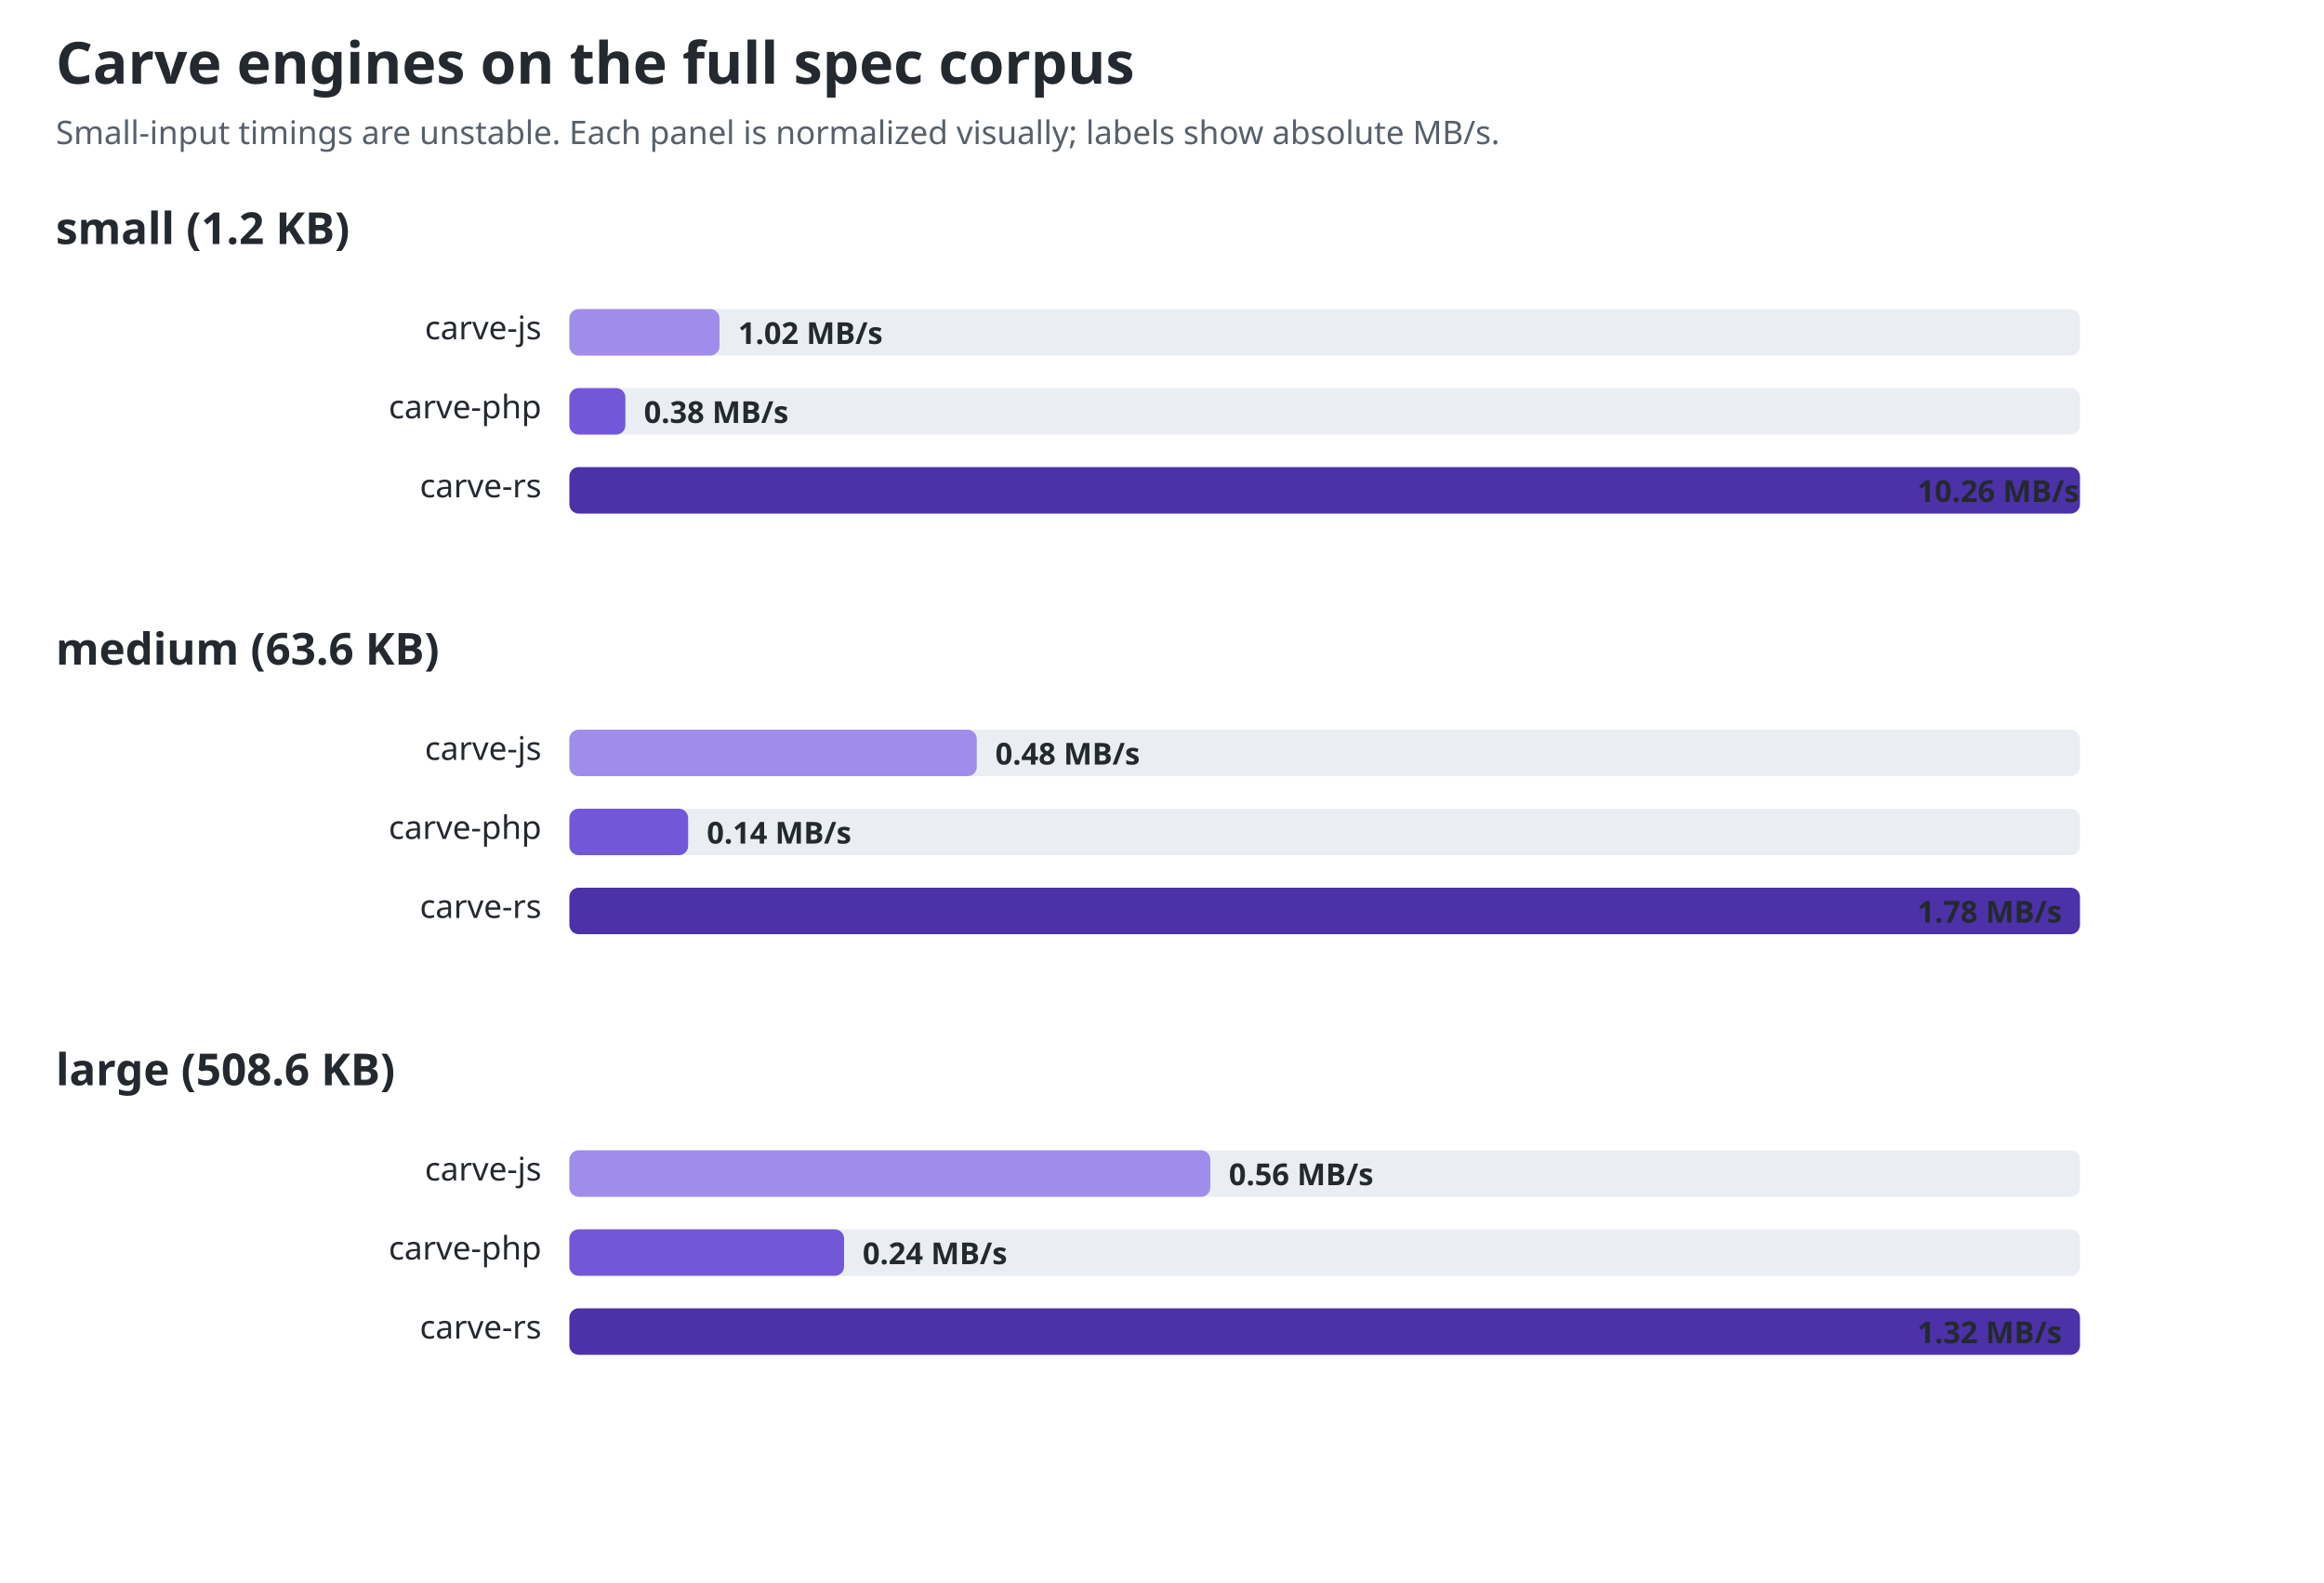
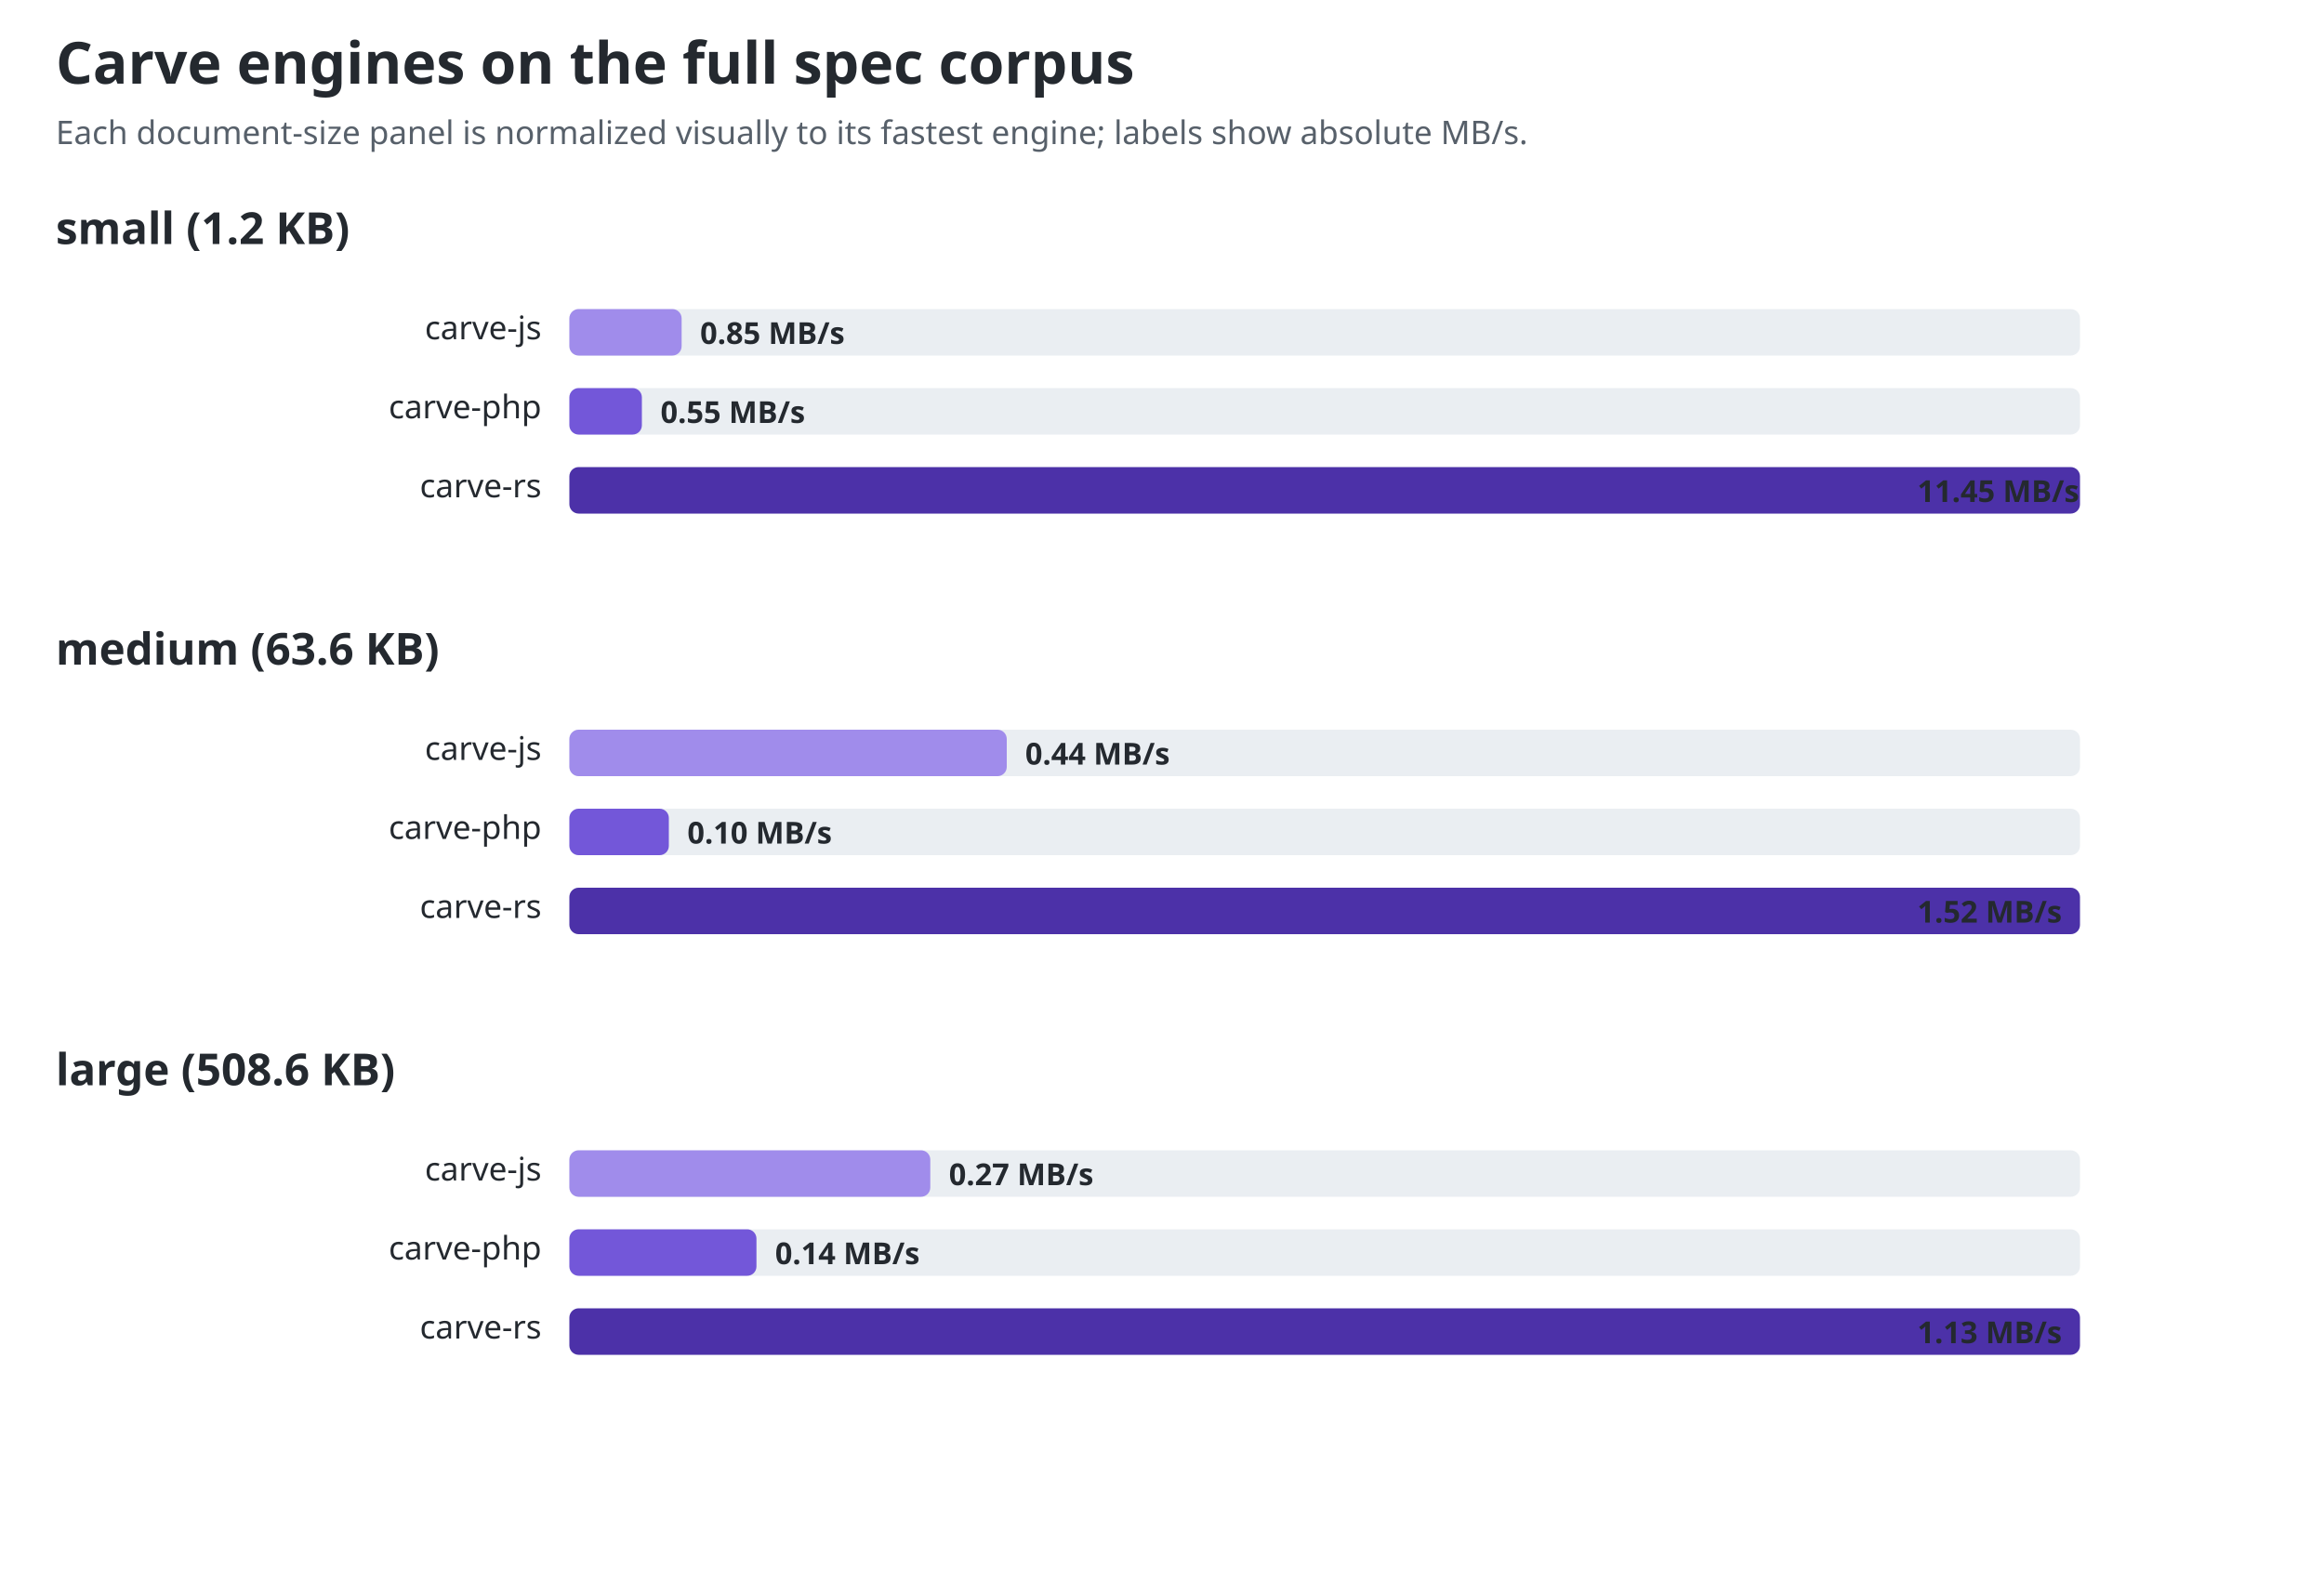
<svg xmlns="http://www.w3.org/2000/svg" width="1000" height="681" viewBox="0 0 1000 681" role="img" aria-labelledby="title desc">
  <style>text{font-family:ui-sans-serif,system-ui,sans-serif;fill:#24292f}.title{font-size:25px;font-weight:700}.sub{font-size:14px;fill:#57606a}.group{font-size:19px;font-weight:650}.label{font-size:14px}.value{font-size:13px;font-weight:650;fill:#24292f}.track{fill:#eaeef2}@media(prefers-color-scheme:dark){text,.value{fill:#f0f6fc}.sub{fill:#8c959f}.track{fill:#30363d}}</style>
  <text id="chart-title" class="title" x="24" y="36">Carve engines on the full spec corpus</text>
-   <text class="sub" x="24" y="62">Small-input timings are unstable. Each panel is normalized visually; labels show absolute MB/s.</text>
+   <text class="sub" x="24" y="62">Each document-size panel is normalized visually to its fastest engine; labels show absolute MB/s.</text>
  <text class="group" x="24" y="105">small (1.2 KB)</text>
  <text class="label" x="233" y="146" text-anchor="end">carve-js</text>
  <rect class="track" x="245" y="133" width="650" height="20" rx="4" />
-   <rect x="245" y="133" width="64.6" height="20" rx="4" fill="#a08ceb" />
-   <text class="value" x="317.62" y="148">1.02 MB/s</text>
+   <rect x="245" y="133" width="48.3" height="20" rx="4" fill="#a08ceb" />
+   <text class="value" x="301.253" y="148">0.85 MB/s</text>
  <text class="label" x="233" y="180" text-anchor="end">carve-php</text>
  <rect class="track" x="245" y="167" width="650" height="20" rx="4" />
-   <rect x="245" y="167" width="24.1" height="20" rx="4" fill="#7357d9" />
-   <text class="value" x="277.074" y="182">0.38 MB/s</text>
+   <rect x="245" y="167" width="31.2" height="20" rx="4" fill="#7357d9" />
+   <text class="value" x="284.223" y="182">0.55 MB/s</text>
  <text class="label" x="233" y="214" text-anchor="end">carve-rs</text>
  <rect class="track" x="245" y="201" width="650" height="20" rx="4" />
  <rect x="245" y="201" width="650.0" height="20" rx="4" fill="#4c31a8" />
-   <text class="value" x="825" y="216">10.26 MB/s</text>
+   <text class="value" x="825" y="216">11.45 MB/s</text>
  <text class="group" x="24" y="286">medium (63.6 KB)</text>
  <text class="label" x="233" y="327" text-anchor="end">carve-js</text>
  <rect class="track" x="245" y="314" width="650" height="20" rx="4" />
-   <rect x="245" y="314" width="175.3" height="20" rx="4" fill="#a08ceb" />
-   <text class="value" x="428.281" y="329">0.48 MB/s</text>
+   <rect x="245" y="314" width="188.2" height="20" rx="4" fill="#a08ceb" />
+   <text class="value" x="441.158" y="329">0.44 MB/s</text>
  <text class="label" x="233" y="361" text-anchor="end">carve-php</text>
  <rect class="track" x="245" y="348" width="650" height="20" rx="4" />
-   <rect x="245" y="348" width="51.1" height="20" rx="4" fill="#7357d9" />
-   <text class="value" x="304.124" y="363">0.14 MB/s</text>
+   <rect x="245" y="348" width="42.8" height="20" rx="4" fill="#7357d9" />
+   <text class="value" x="295.763" y="363">0.10 MB/s</text>
  <text class="label" x="233" y="395" text-anchor="end">carve-rs</text>
  <rect class="track" x="245" y="382" width="650" height="20" rx="4" />
  <rect x="245" y="382" width="650.0" height="20" rx="4" fill="#4c31a8" />
-   <text class="value" x="825" y="397">1.78 MB/s</text>
+   <text class="value" x="825" y="397">1.52 MB/s</text>
  <text class="group" x="24" y="467">large (508.6 KB)</text>
  <text class="label" x="233" y="508" text-anchor="end">carve-js</text>
  <rect class="track" x="245" y="495" width="650" height="20" rx="4" />
-   <rect x="245" y="495" width="275.8" height="20" rx="4" fill="#a08ceb" />
-   <text class="value" x="528.758" y="510">0.56 MB/s</text>
+   <rect x="245" y="495" width="155.3" height="20" rx="4" fill="#a08ceb" />
+   <text class="value" x="408.31" y="510">0.27 MB/s</text>
  <text class="label" x="233" y="542" text-anchor="end">carve-php</text>
  <rect class="track" x="245" y="529" width="650" height="20" rx="4" />
-   <rect x="245" y="529" width="118.2" height="20" rx="4" fill="#7357d9" />
-   <text class="value" x="371.182" y="544">0.24 MB/s</text>
+   <rect x="245" y="529" width="80.5" height="20" rx="4" fill="#7357d9" />
+   <text class="value" x="333.531" y="544">0.14 MB/s</text>
  <text class="label" x="233" y="576" text-anchor="end">carve-rs</text>
  <rect class="track" x="245" y="563" width="650" height="20" rx="4" />
  <rect x="245" y="563" width="650.0" height="20" rx="4" fill="#4c31a8" />
-   <text class="value" x="825" y="578">1.32 MB/s</text>
+   <text class="value" x="825" y="578">1.13 MB/s</text>
</svg>
